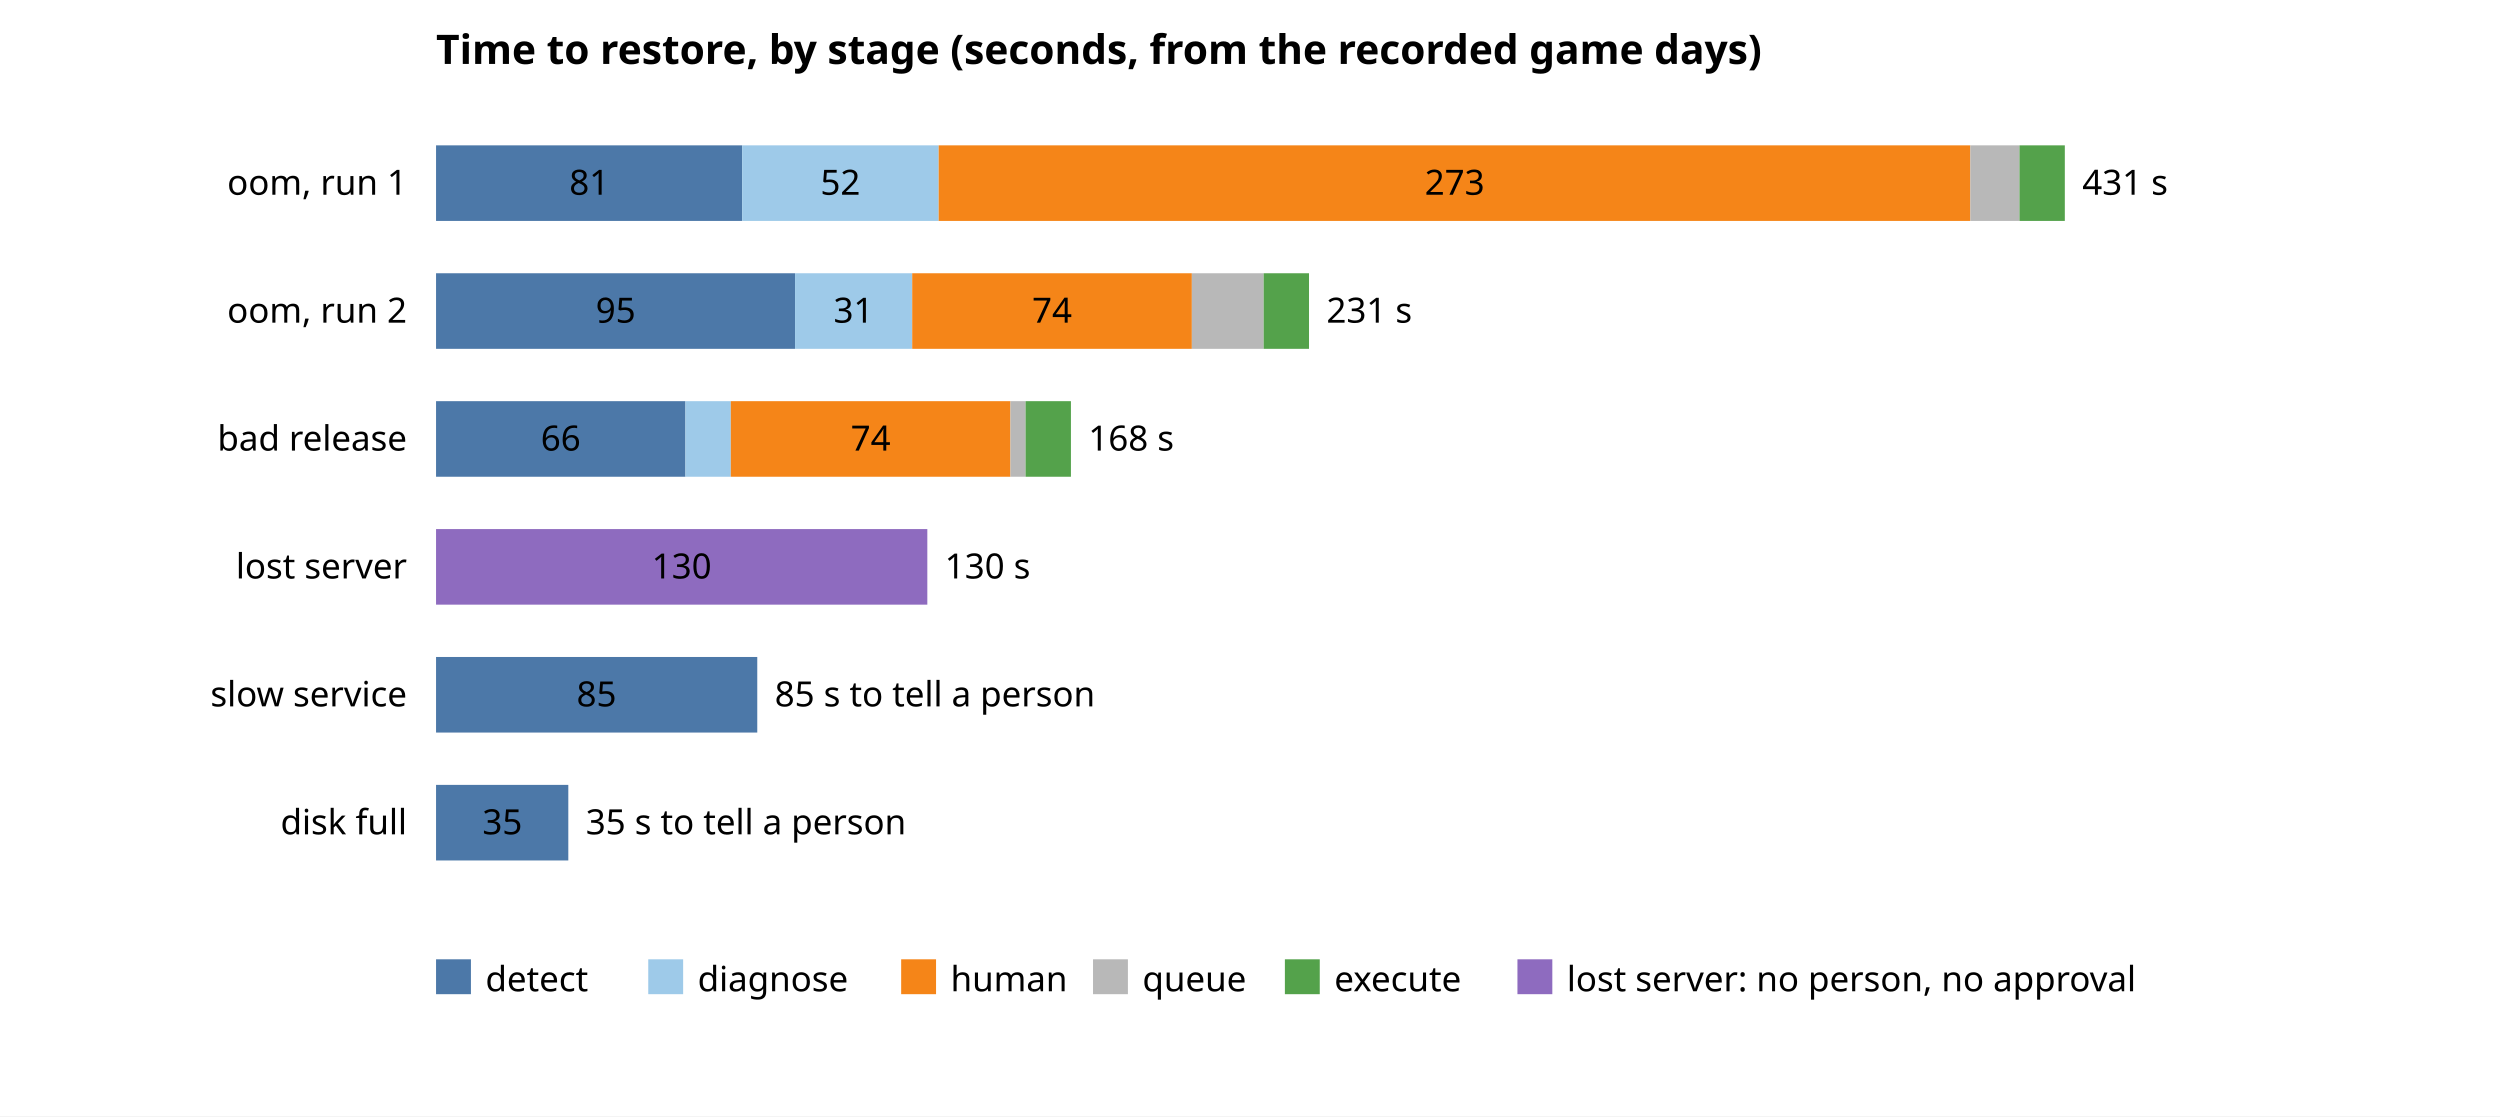
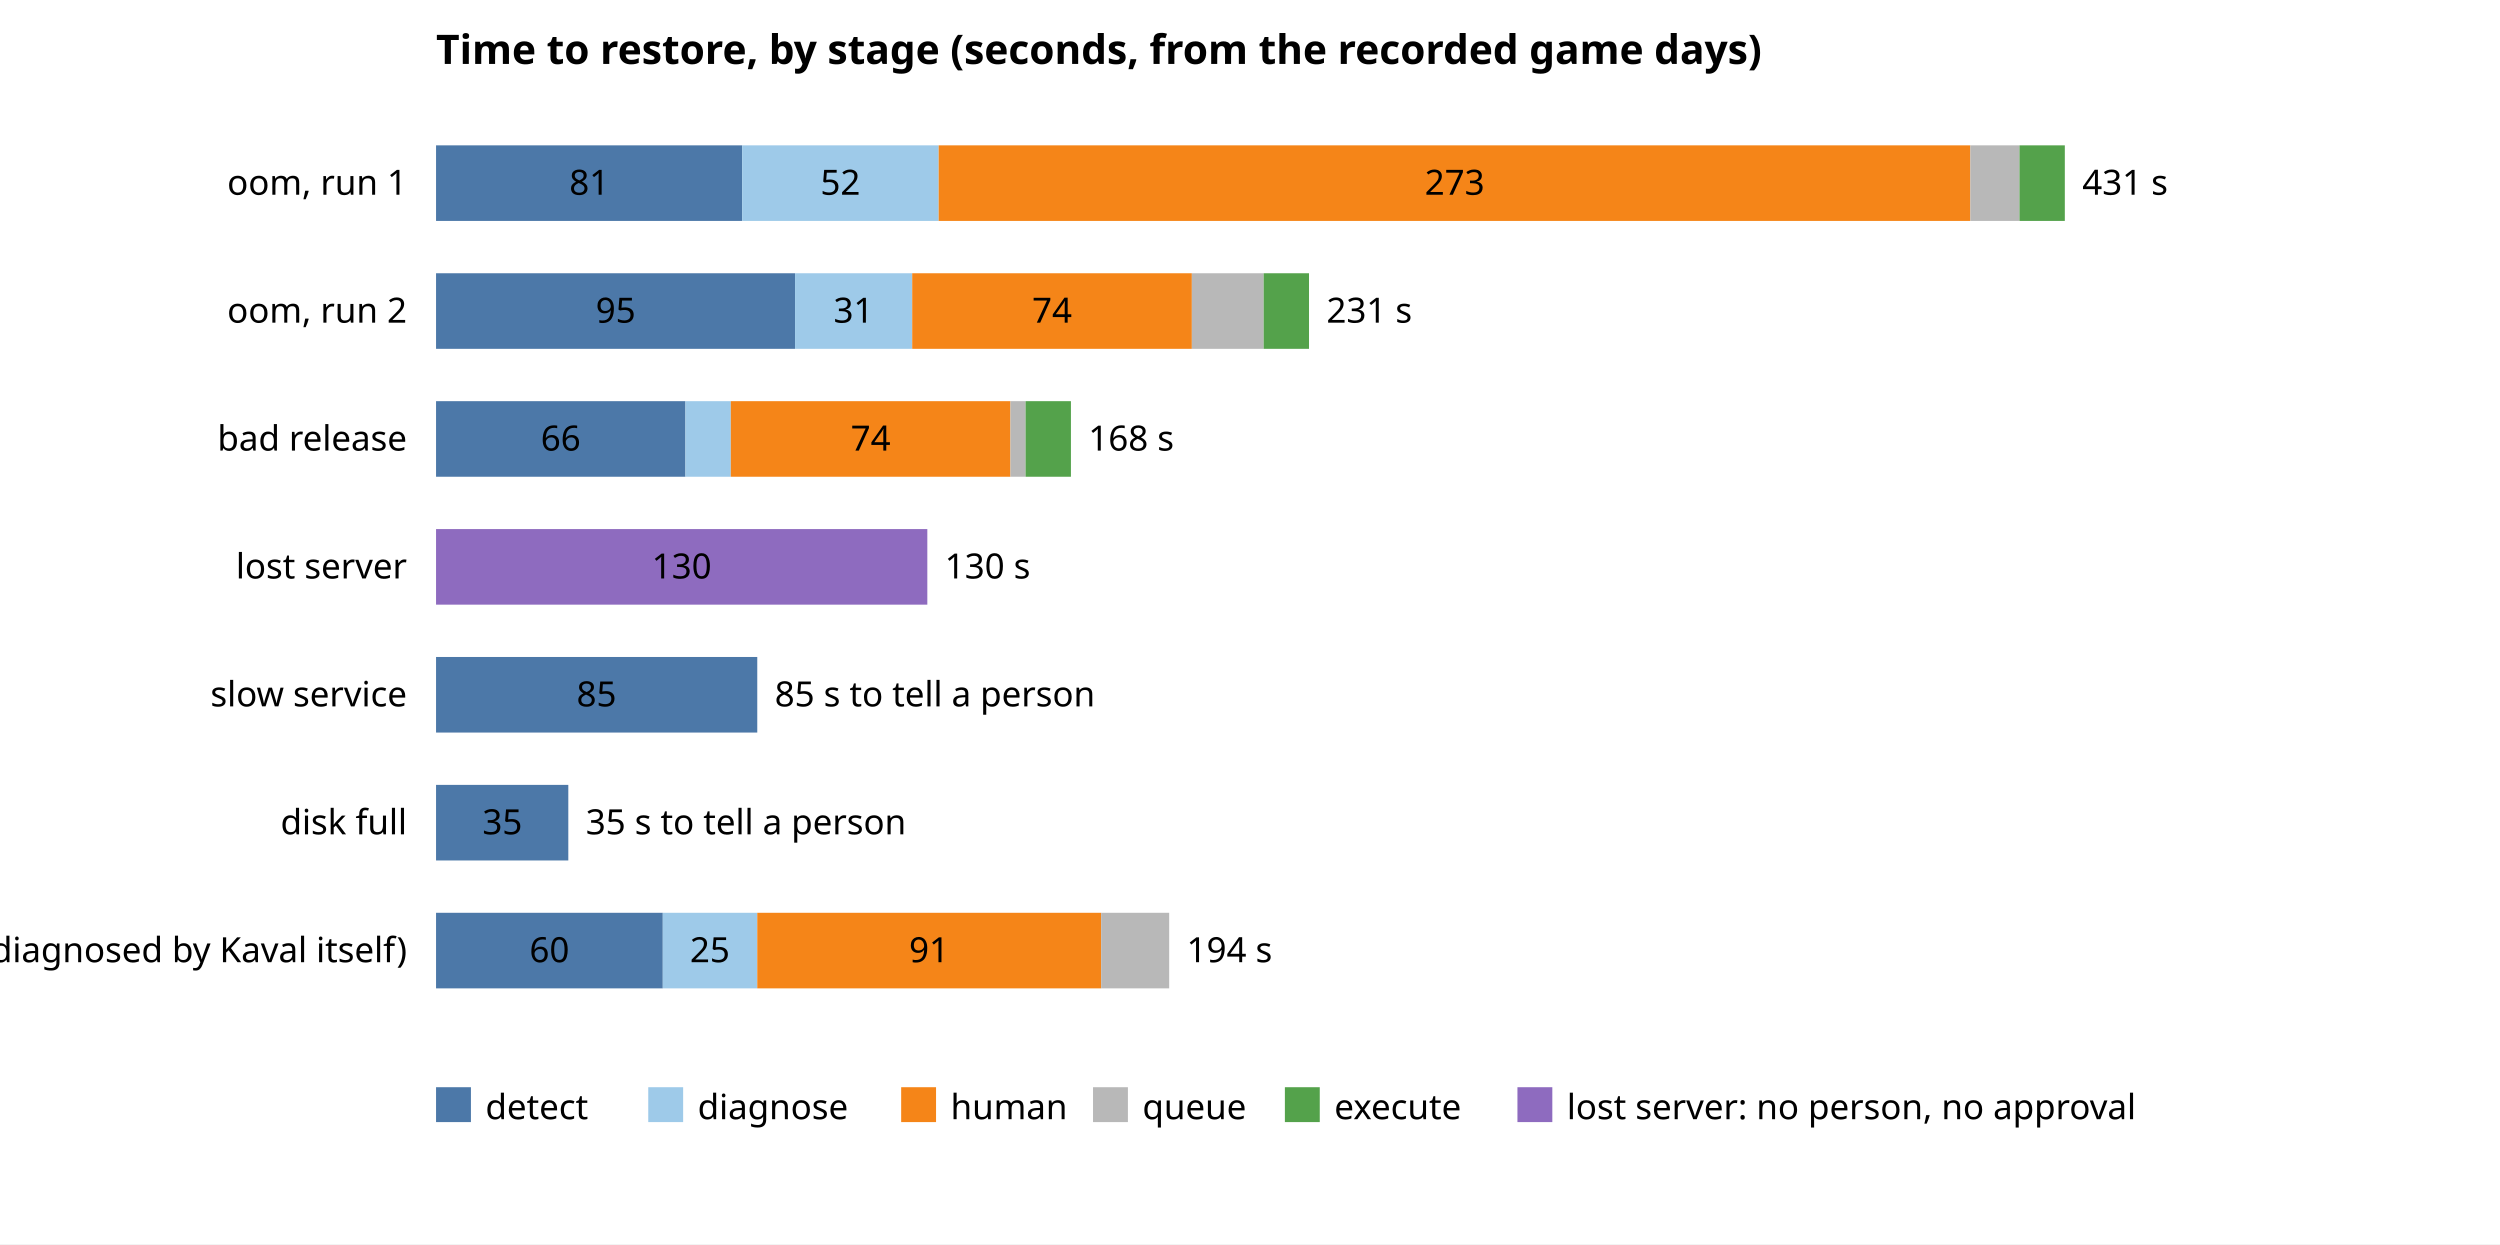
- <svg xmlns="http://www.w3.org/2000/svg" viewBox="0 0 860 384" width="860" height="384" font-family="sans-serif" font-size="12" role="img" aria-label="Time to restore by stage for each chaos run">
+ <svg xmlns="http://www.w3.org/2000/svg" viewBox="0 0 860 428" width="860" height="428" font-family="sans-serif" font-size="12" role="img" aria-label="Time to restore by stage for each chaos run">
  <rect width="100%" height="100%" fill="#ffffff" />
  <text x="150" y="22" font-size="14" font-weight="bold">Time to restore, by stage (seconds, from the recorded game days)</text>
  <text x="140" y="67" text-anchor="end">oom, run 1</text>
  <rect x="150.0" y="50" width="105.3" height="26" fill="#4c78a8" />
  <text x="202.7" y="67" text-anchor="middle" fill="#000">81</text>
  <rect x="255.3" y="50" width="67.6" height="26" fill="#9ecae9" />
  <text x="289.1" y="67" text-anchor="middle" fill="#000">52</text>
  <rect x="322.9" y="50" width="354.9" height="26" fill="#f58518" />
  <text x="500.4" y="67" text-anchor="middle" fill="#000">273</text>
  <rect x="677.8" y="50" width="16.9" height="26" fill="#b8b8b8" />
  <rect x="694.7" y="50" width="15.6" height="26" fill="#54a24b" />
  <text x="716.3" y="67">431 s</text>
  <text x="140" y="111" text-anchor="end">oom, run 2</text>
  <rect x="150.0" y="94" width="123.5" height="26" fill="#4c78a8" />
  <text x="211.8" y="111" text-anchor="middle" fill="#000">95</text>
  <rect x="273.5" y="94" width="40.3" height="26" fill="#9ecae9" />
  <text x="293.6" y="111" text-anchor="middle" fill="#000">31</text>
  <rect x="313.8" y="94" width="96.2" height="26" fill="#f58518" />
  <text x="361.9" y="111" text-anchor="middle" fill="#000">74</text>
  <rect x="410.0" y="94" width="24.7" height="26" fill="#b8b8b8" />
  <rect x="434.7" y="94" width="15.6" height="26" fill="#54a24b" />
  <text x="456.3" y="111">231 s</text>
  <text x="140" y="155" text-anchor="end">bad release</text>
  <rect x="150.0" y="138" width="85.8" height="26" fill="#4c78a8" />
  <text x="192.9" y="155" text-anchor="middle" fill="#000">66</text>
  <rect x="235.8" y="138" width="15.6" height="26" fill="#9ecae9" />
  <rect x="251.4" y="138" width="96.2" height="26" fill="#f58518" />
  <text x="299.5" y="155" text-anchor="middle" fill="#000">74</text>
  <rect x="347.6" y="138" width="5.2" height="26" fill="#b8b8b8" />
  <rect x="352.8" y="138" width="15.6" height="26" fill="#54a24b" />
  <text x="374.4" y="155">168 s</text>
  <text x="140" y="199" text-anchor="end">lost server</text>
  <rect x="150.0" y="182" width="169.0" height="26" fill="#8e6bbf" />
  <text x="234.5" y="199" text-anchor="middle" fill="#000">130</text>
  <text x="325.0" y="199">130 s</text>
  <text x="140" y="243" text-anchor="end">slow service</text>
  <rect x="150.0" y="226" width="110.5" height="26" fill="#4c78a8" />
  <text x="205.2" y="243" text-anchor="middle" fill="#000">85</text>
  <text x="266.5" y="243">85 s to tell a person</text>
  <text x="140" y="287" text-anchor="end">disk full</text>
  <rect x="150.0" y="270" width="45.5" height="26" fill="#4c78a8" />
  <text x="172.8" y="287" text-anchor="middle" fill="#000">35</text>
  <text x="201.5" y="287">35 s to tell a person</text>
-   <rect x="150" y="330" width="12" height="12" fill="#4c78a8" />
-   <text x="167" y="341">detect</text>
-   <rect x="223" y="330" width="12" height="12" fill="#9ecae9" />
-   <text x="240" y="341">diagnose</text>
-   <rect x="310" y="330" width="12" height="12" fill="#f58518" />
-   <text x="327" y="341">human</text>
-   <rect x="376" y="330" width="12" height="12" fill="#b8b8b8" />
-   <text x="393" y="341">queue</text>
-   <rect x="442" y="330" width="12" height="12" fill="#54a24b" />
-   <text x="459" y="341">execute</text>
-   <rect x="522" y="330" width="12" height="12" fill="#8e6bbf" />
-   <text x="539" y="341">lost server: no person, no approval</text>
+   <text x="140" y="331" text-anchor="end">oom, run 3 (diagnosed by Kaval itself)</text>
+   <rect x="150.0" y="314" width="78.0" height="26" fill="#4c78a8" />
+   <text x="189.0" y="331" text-anchor="middle" fill="#000">60</text>
+   <rect x="228.0" y="314" width="32.5" height="26" fill="#9ecae9" />
+   <text x="244.2" y="331" text-anchor="middle" fill="#000">25</text>
+   <rect x="260.5" y="314" width="118.3" height="26" fill="#f58518" />
+   <text x="319.6" y="331" text-anchor="middle" fill="#000">91</text>
+   <rect x="378.8" y="314" width="23.4" height="26" fill="#b8b8b8" />
+   <rect x="402.2" y="314" width="0.0" height="26" fill="#54a24b" />
+   <text x="408.2" y="331">194 s</text>
+   <rect x="150" y="374" width="12" height="12" fill="#4c78a8" />
+   <text x="167" y="385">detect</text>
+   <rect x="223" y="374" width="12" height="12" fill="#9ecae9" />
+   <text x="240" y="385">diagnose</text>
+   <rect x="310" y="374" width="12" height="12" fill="#f58518" />
+   <text x="327" y="385">human</text>
+   <rect x="376" y="374" width="12" height="12" fill="#b8b8b8" />
+   <text x="393" y="385">queue</text>
+   <rect x="442" y="374" width="12" height="12" fill="#54a24b" />
+   <text x="459" y="385">execute</text>
+   <rect x="522" y="374" width="12" height="12" fill="#8e6bbf" />
+   <text x="539" y="385">lost server: no person, no approval</text>
</svg>
